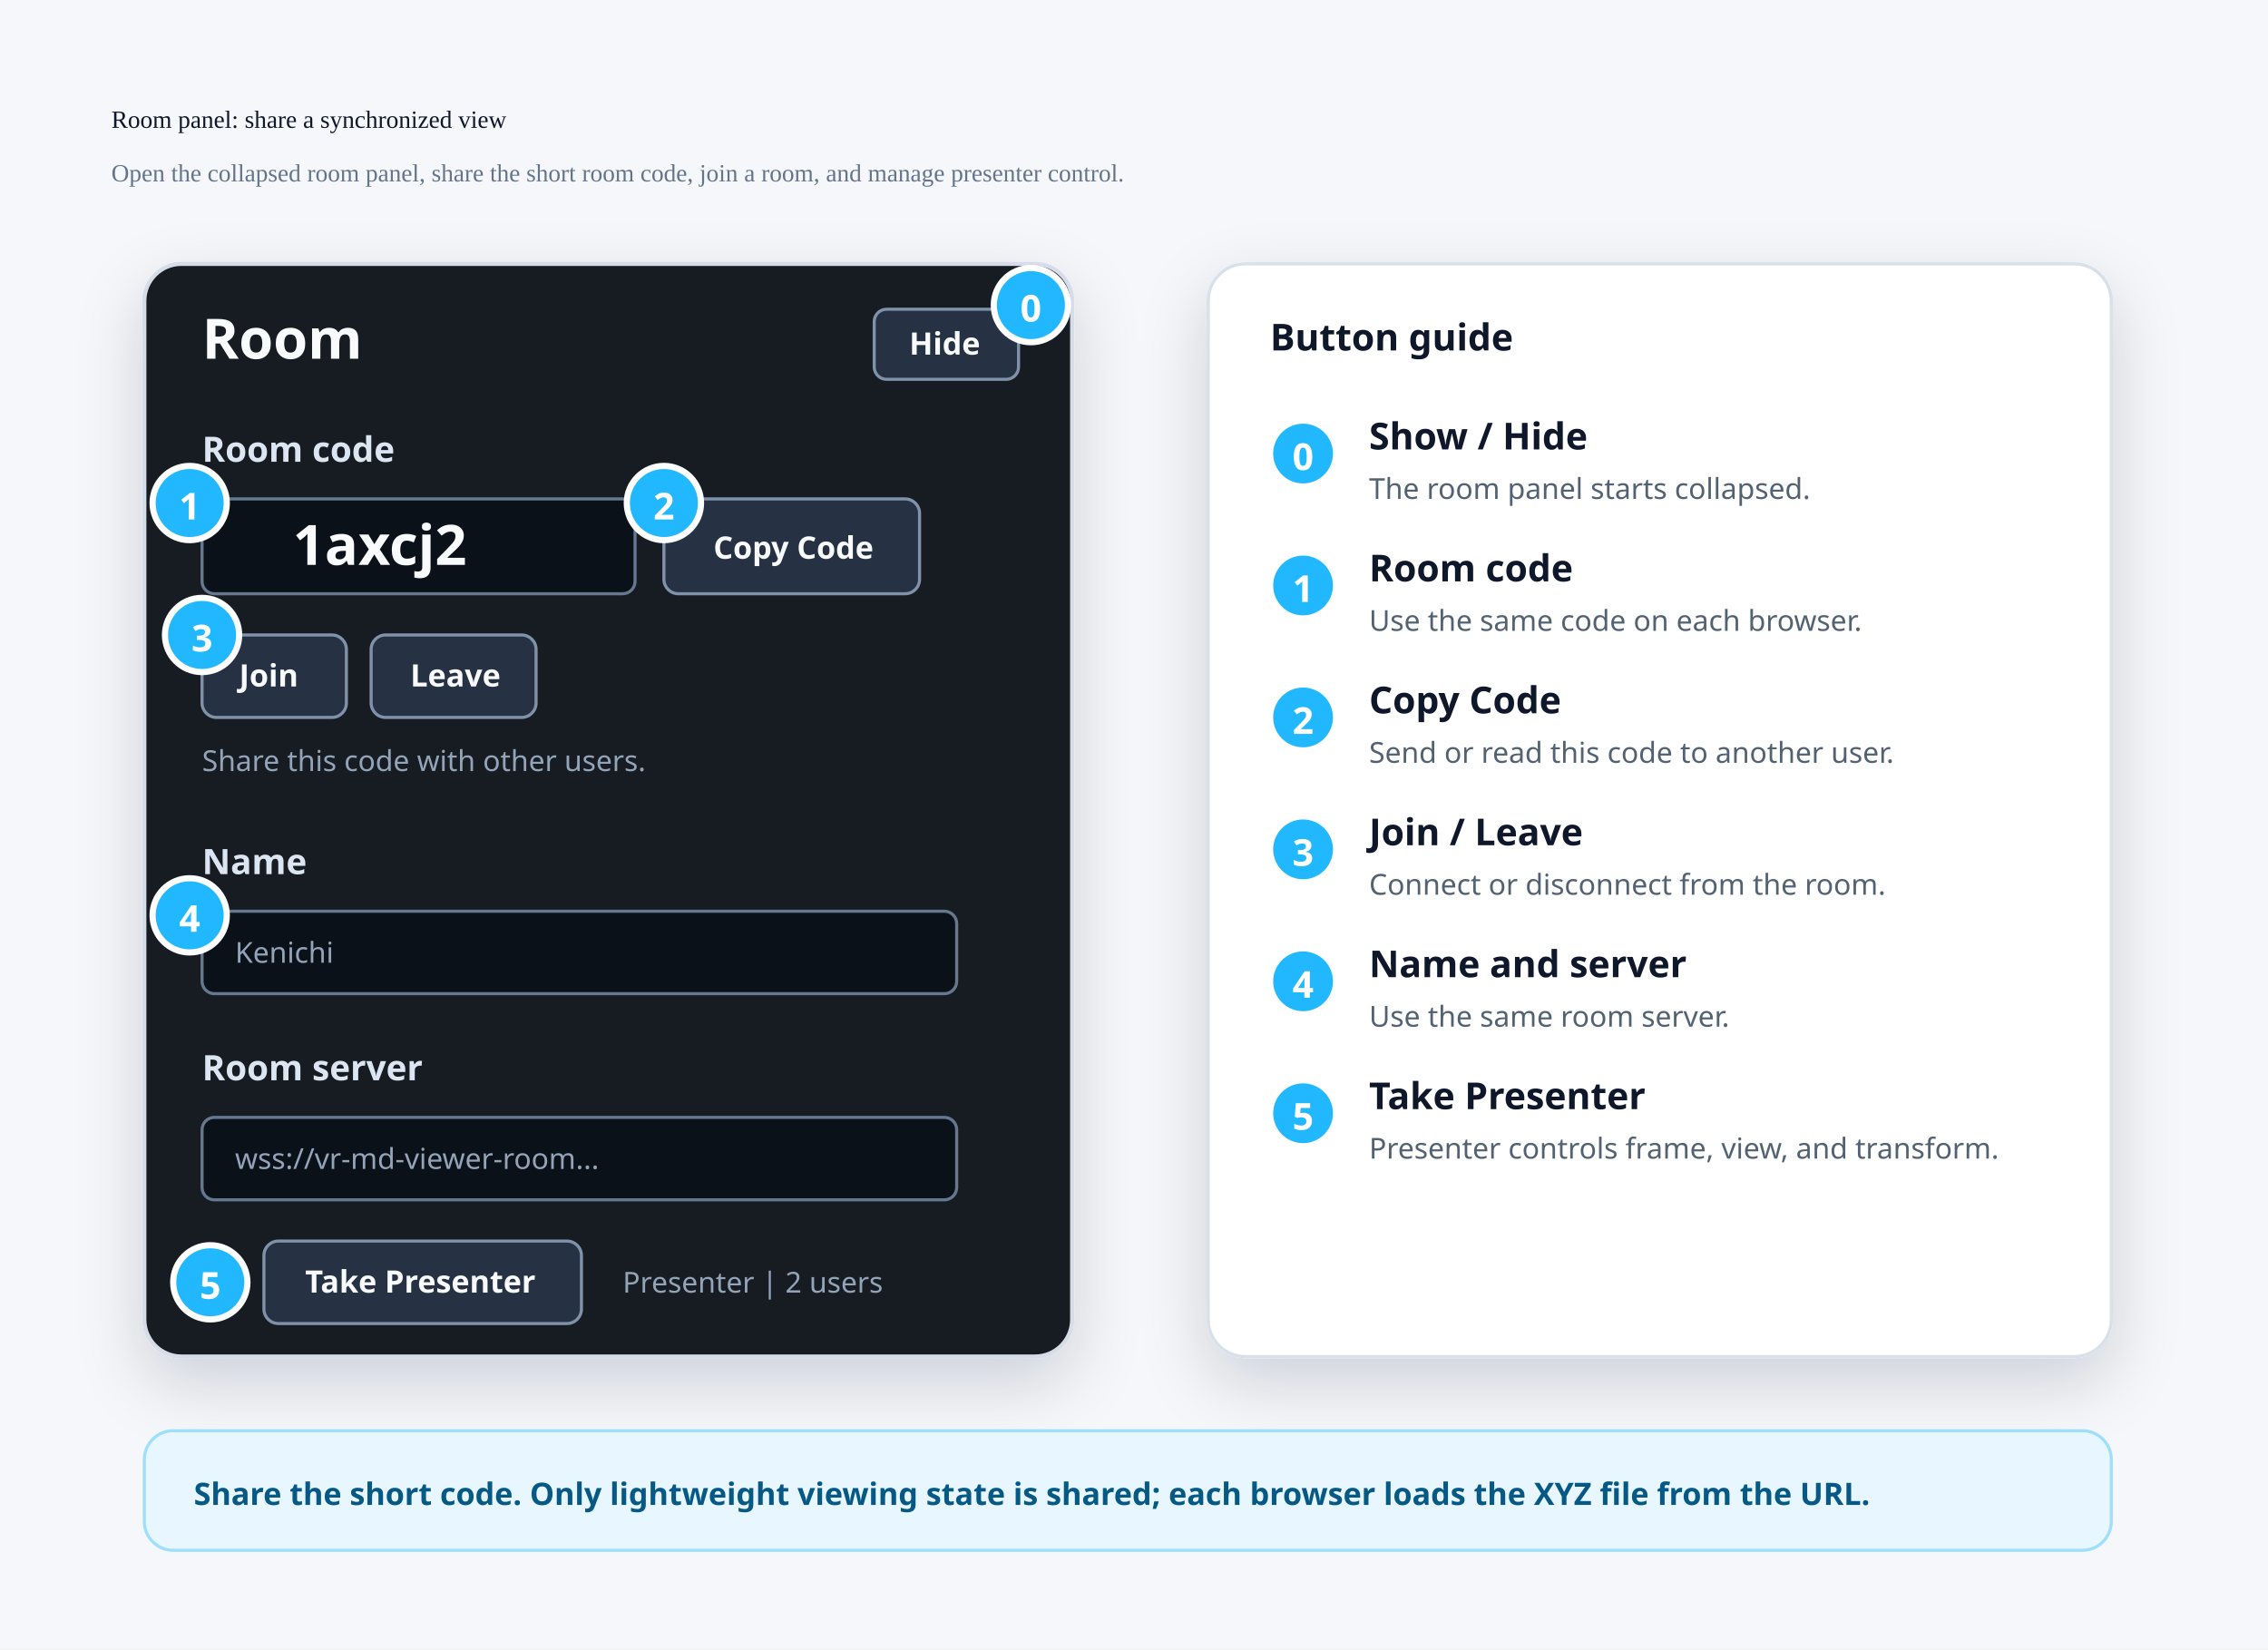
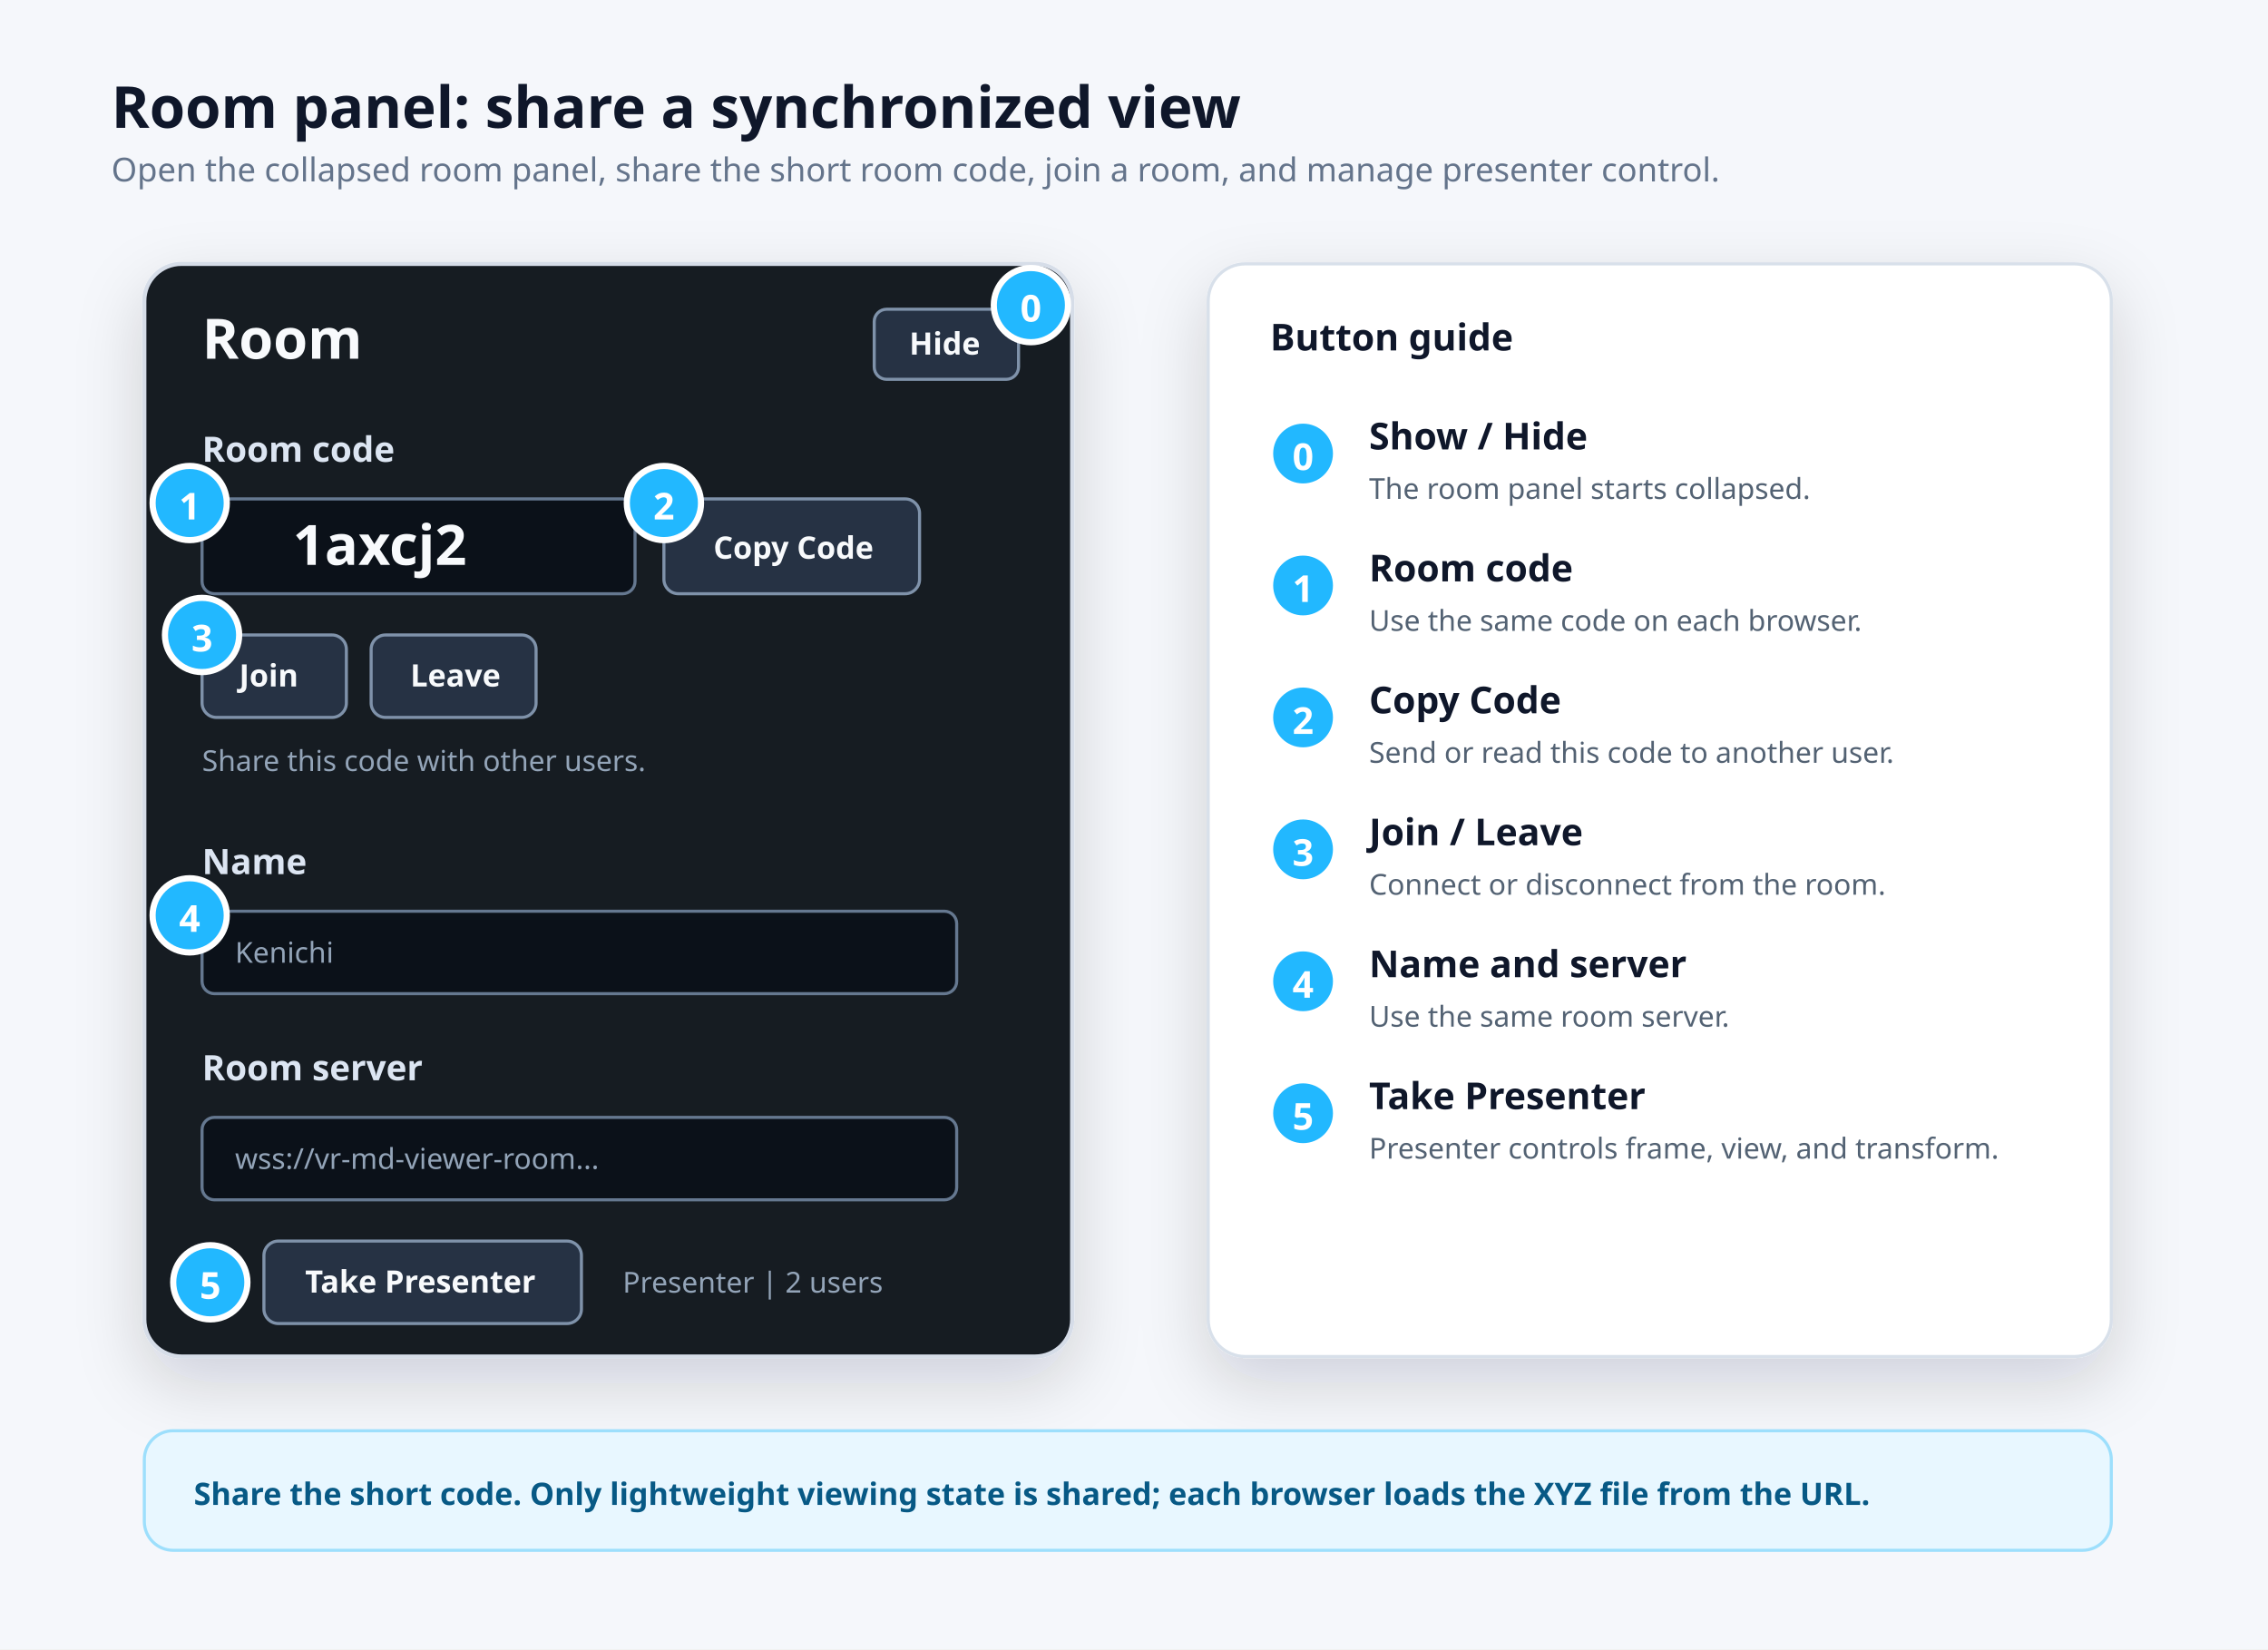
<svg xmlns="http://www.w3.org/2000/svg" width="1100" height="800" viewBox="0 0 1100 800" role="img" aria-labelledby="title desc">
  <defs>
    <filter id="shadow" x="-15%" y="-15%" width="130%" height="130%">
      <feDropShadow dx="0" dy="12" stdDeviation="16" flood-color="#0b1220" flood-opacity="0.16" />
    </filter>
    <style>
      .page { fill: #f5f7fb; }
      .mock { fill: #151b24; stroke: #d6dde8; stroke-width: 2; filter: url(#shadow); }
      .title { fill: #f8fafc; font: 800 27px system-ui, sans-serif; }
      .label { fill: #dce5f2; font: 700 17px system-ui, sans-serif; }
      .muted { fill: #93a4b8; font: 14px system-ui, sans-serif; }
      .field { fill: #0b1119; stroke: #657890; stroke-width: 1.5; }
      .button { fill: #263244; stroke: #7f92aa; stroke-width: 1.5; }
      .buttonText { fill: #f8fafc; font: 800 15px system-ui, sans-serif; }
      .badge { fill: #22b8ff; stroke: #ffffff; stroke-width: 3; }
      .badgeText { fill: white; font: 800 18px system-ui, sans-serif; text-anchor: middle; dominant-baseline: central; }
      .legendCard { fill: #ffffff; stroke: #d8e0ea; stroke-width: 1.5; filter: url(#shadow); }
      .legendTitle { fill: #0f172a; font: 800 18px system-ui, sans-serif; }
      .legendText { fill: #536273; font: 14px system-ui, sans-serif; }
      .tip { fill: #e8f7ff; stroke: #9ddffc; stroke-width: 1.5; }
      .tipText { fill: #075985; font: 700 15px system-ui, sans-serif; }
    </style>
  </defs>
  <rect class="page" width="1100" height="800" />
-   <text x="54" y="62" fill="#0f172a" font="800 28px system-ui, sans-serif">Room panel: share a synchronized view</text>
-   <text x="54" y="88" fill="#64748b" font="16px system-ui, sans-serif">Open the collapsed room panel, share the short room code, join a room, and manage presenter control.</text>
+   <text x="54" y="62" fill="#0f172a" style="font: 800 28px system-ui, sans-serif;">Room panel: share a synchronized view</text>
+   <text x="54" y="88" fill="#64748b" style="font: 16px system-ui, sans-serif;">Open the collapsed room panel, share the short room code, join a room, and manage presenter control.</text>
  <g transform="translate(70 128)">
    <rect class="mock" width="450" height="530" rx="18" />
    <text class="title" x="28" y="46">Room</text>
    <rect class="button" x="354" y="22" width="70" height="34" rx="6" />
    <text class="buttonText" x="371" y="44">Hide</text>
    <circle class="badge" cx="430" cy="20" r="18" />
    <text class="badgeText" x="430" y="21">0</text>
    <text class="label" x="28" y="96">Room code</text>
    <rect class="field" x="28" y="114" width="210" height="46" rx="6" />
    <text class="title" x="72" y="146" font-size="24">1axcj2</text>
    <rect class="button" x="252" y="114" width="124" height="46" rx="7" />
    <text class="buttonText" x="276" y="143">Copy Code</text>
    <circle class="badge" cx="22" cy="116" r="18" />
    <text class="badgeText" x="22" y="117">1</text>
    <circle class="badge" cx="252" cy="116" r="18" />
    <text class="badgeText" x="252" y="117">2</text>
    <rect class="button" x="28" y="180" width="70" height="40" rx="7" />
    <text class="buttonText" x="46" y="205">Join</text>
    <rect class="button" x="110" y="180" width="80" height="40" rx="7" />
    <text class="buttonText" x="129" y="205">Leave</text>
    <text class="muted" x="28" y="246">Share this code with other users.</text>
    <circle class="badge" cx="28" cy="180" r="18" />
    <text class="badgeText" x="28" y="181">3</text>
    <text class="label" x="28" y="296">Name</text>
    <rect class="field" x="28" y="314" width="366" height="40" rx="6" />
    <text class="muted" x="44" y="339">Kenichi</text>
    <text class="label" x="28" y="396">Room server</text>
    <rect class="field" x="28" y="414" width="366" height="40" rx="6" />
    <text class="muted" x="44" y="439">wss://vr-md-viewer-room...</text>
    <circle class="badge" cx="22" cy="316" r="18" />
    <text class="badgeText" x="22" y="317">4</text>
    <rect class="button" x="58" y="474" width="154" height="40" rx="7" />
    <text class="buttonText" x="78" y="499">Take Presenter</text>
    <text class="muted" x="232" y="499">Presenter | 2 users</text>
    <circle class="badge" cx="32" cy="494" r="18" />
    <text class="badgeText" x="32" y="495">5</text>
  </g>
  <g transform="translate(586 128)">
    <rect class="legendCard" width="438" height="530" rx="18" />
    <text class="legendTitle" x="30" y="42">Button guide</text>
    <g transform="translate(30 76)">
      <circle class="badge" cx="16" cy="16" r="16" />
      <text class="badgeText" x="16" y="17">0</text>
      <text class="legendTitle" x="48" y="14">Show / Hide</text>
      <text class="legendText" x="48" y="38">The room panel starts collapsed.</text>
    </g>
    <g transform="translate(30 140)">
      <circle class="badge" cx="16" cy="16" r="16" />
      <text class="badgeText" x="16" y="17">1</text>
      <text class="legendTitle" x="48" y="14">Room code</text>
      <text class="legendText" x="48" y="38">Use the same code on each browser.</text>
    </g>
    <g transform="translate(30 204)">
      <circle class="badge" cx="16" cy="16" r="16" />
      <text class="badgeText" x="16" y="17">2</text>
      <text class="legendTitle" x="48" y="14">Copy Code</text>
      <text class="legendText" x="48" y="38">Send or read this code to another user.</text>
    </g>
    <g transform="translate(30 268)">
      <circle class="badge" cx="16" cy="16" r="16" />
      <text class="badgeText" x="16" y="17">3</text>
      <text class="legendTitle" x="48" y="14">Join / Leave</text>
      <text class="legendText" x="48" y="38">Connect or disconnect from the room.</text>
    </g>
    <g transform="translate(30 332)">
      <circle class="badge" cx="16" cy="16" r="16" />
      <text class="badgeText" x="16" y="17">4</text>
      <text class="legendTitle" x="48" y="14">Name and server</text>
      <text class="legendText" x="48" y="38">Use the same room server.</text>
    </g>
    <g transform="translate(30 396)">
      <circle class="badge" cx="16" cy="16" r="16" />
      <text class="badgeText" x="16" y="17">5</text>
      <text class="legendTitle" x="48" y="14">Take Presenter</text>
      <text class="legendText" x="48" y="38">Presenter controls frame, view, and transform.</text>
    </g>
  </g>
  <g transform="translate(70 694)">
    <rect class="tip" width="954" height="58" rx="14" />
    <text class="tipText" x="24" y="36">Share the short code. Only lightweight viewing state is shared; each browser loads the XYZ file from the URL.</text>
  </g>
</svg>
